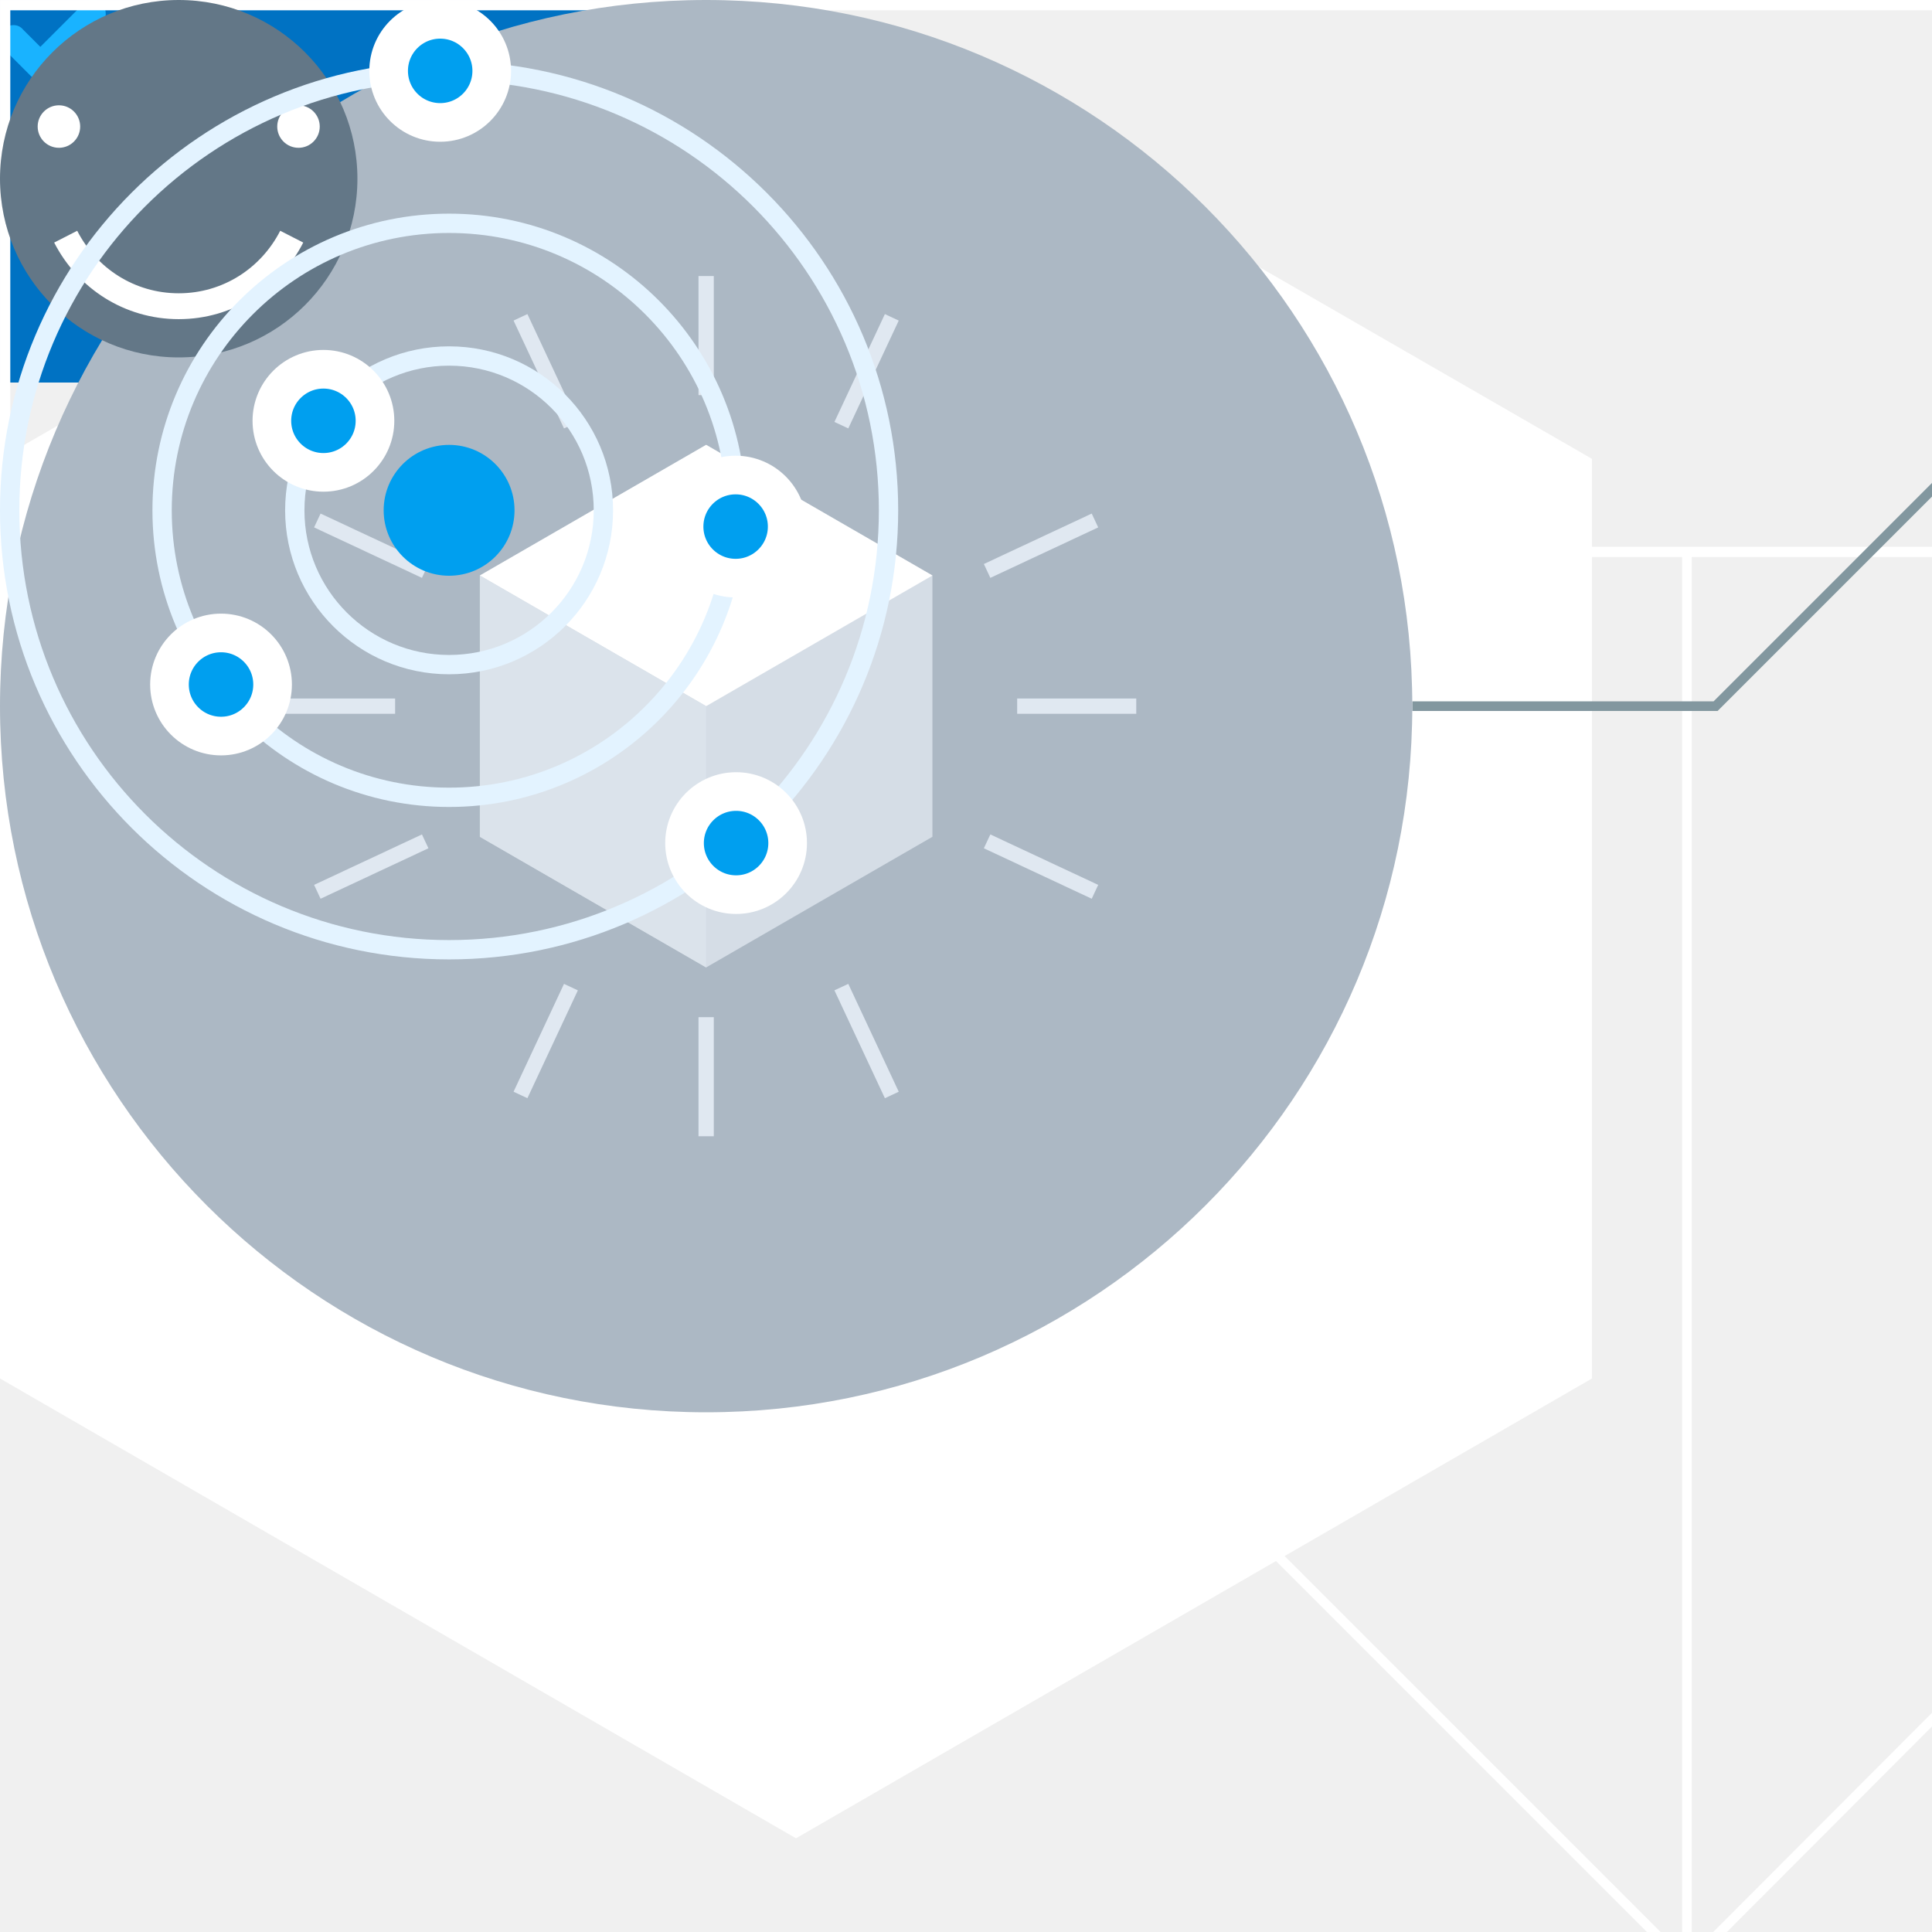
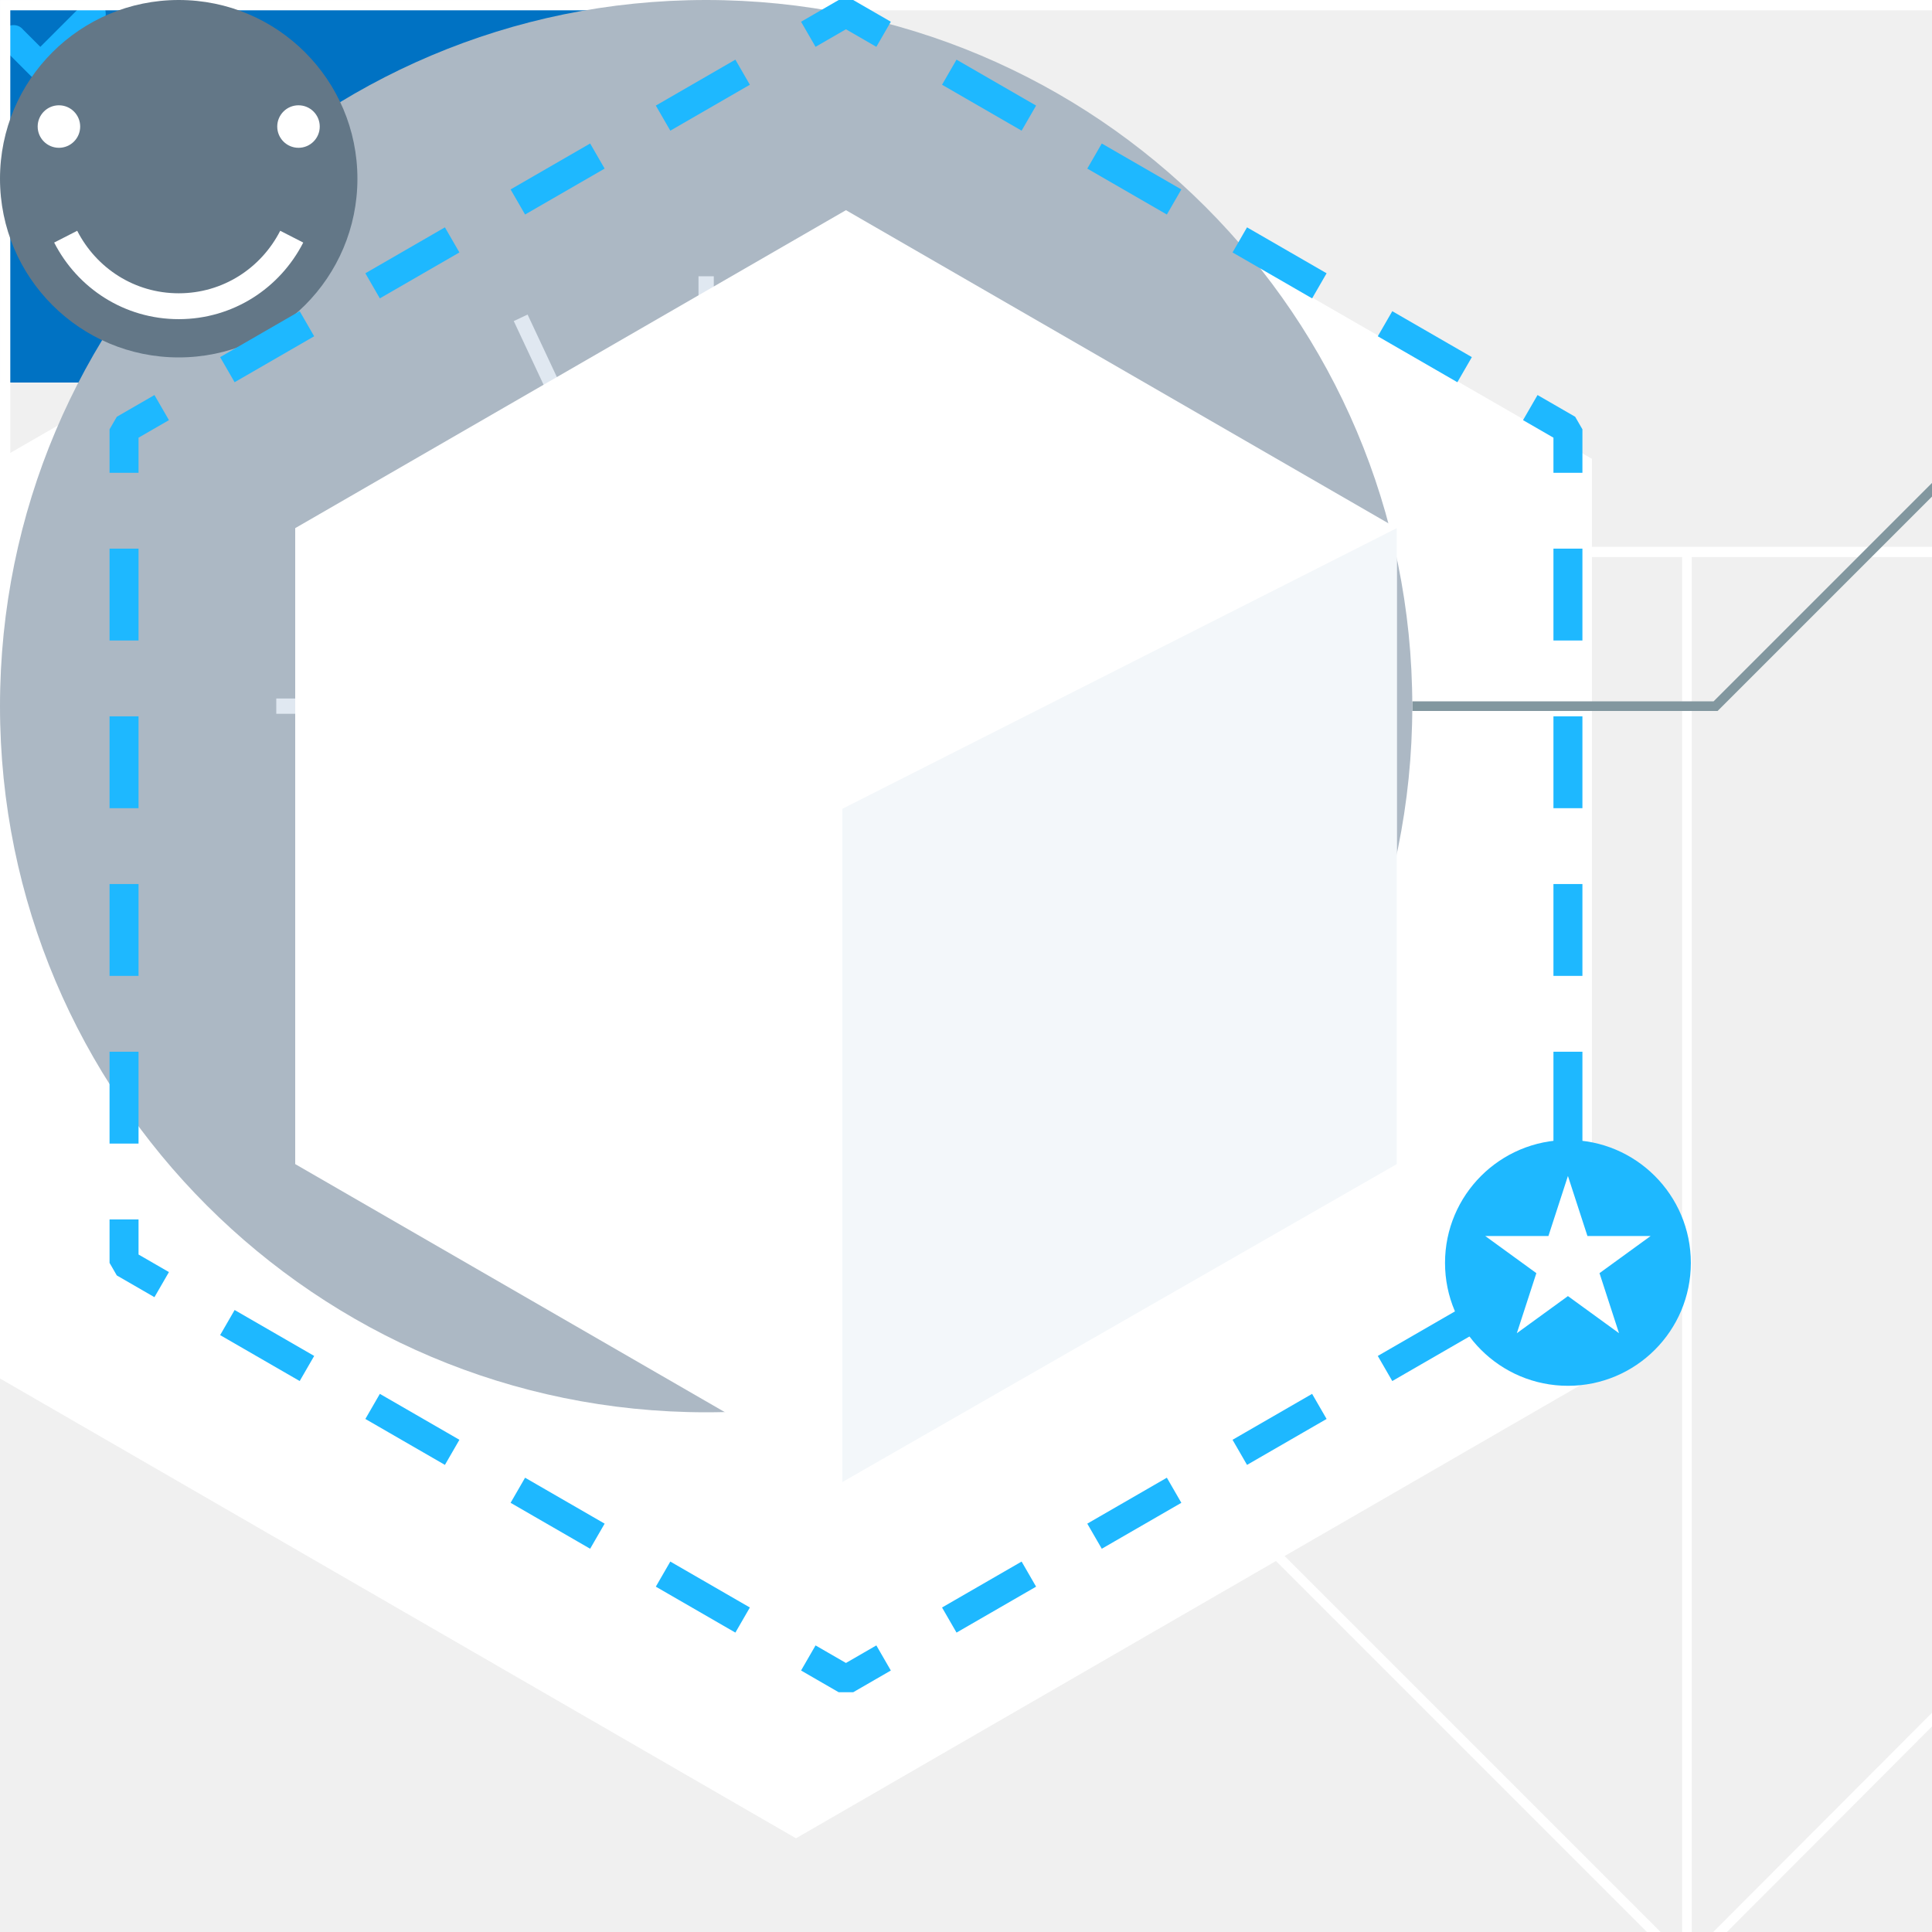
<svg xmlns="http://www.w3.org/2000/svg" xmlns:xlink="http://www.w3.org/1999/xlink" version="1.1" id="Layer_1" x="0px" y="0px" viewBox="0 0 200 200" style="enable-background:new 0 0 200 200;" xml:space="preserve">
  <style type="text/css">
	.st0{fill:#95A1A8;}
	.st1{fill:#0072C3;}
	.st2{fill:#FFFFFF;}
	.st3{fill:#19B3FF;}
	.st4{fill:none;stroke:#FFFFFF;stroke-miterlimit:10;}
	.st5{fill:none;stroke:#FFFFFF;stroke-width:1.065;stroke-miterlimit:10;}
	.st6{fill:none;stroke:#82979F;stroke-miterlimit:10;}
	.st7{fill:#ACB8C4;}
	.st8{fill:#D5DDE6;}
	.st9{fill:#DBE3EB;}
	.st10{clip-path:url(#SVGID_2_);}
	.st11{opacity:0.39;fill:url(#SVGID_3_);enable-background:new    ;}
	.st12{opacity:0.39;fill:url(#SVGID_4_);enable-background:new    ;}
	.st13{opacity:0.39;fill:url(#SVGID_5_);enable-background:new    ;}
	.st14{opacity:0.72;fill:url(#SVGID_6_);enable-background:new    ;}
	.st15{opacity:0.13;fill:url(#SVGID_7_);enable-background:new    ;}
	.st16{fill:#637787;}
	.st17{fill:none;stroke:#E0E8F1;stroke-width:1.583;stroke-miterlimit:10;}
	.st18{fill:none;stroke:#E0E8F1;stroke-width:1.583;stroke-miterlimit:10;stroke-dasharray:10.5,3;}
	.st19{fill:none;stroke:#E0E8F1;stroke-width:1.583;stroke-miterlimit:10;stroke-dasharray:10.45,2.986;}
	.st20{fill:none;stroke:#E0E8F1;stroke-width:1.583;stroke-miterlimit:10;stroke-dasharray:10.513,3.004;}
	.st21{fill:#E2EAF3;}
	.st22{fill:none;stroke:#E0E8F1;stroke-width:1.583;stroke-miterlimit:10;stroke-dasharray:14,4;}
	.st23{fill:none;stroke:#FFFFFF;stroke-width:2.678;stroke-miterlimit:10;}
- 	.st24{fill:none;stroke:#E3F3FF;stroke-width:2;stroke-miterlimit:10;}
- 	.st25{fill:#009FEF;stroke:#FFFFFF;stroke-width:4;stroke-miterlimit:10;}
- 	.st26{fill:#009FEF;}
+ 	.st24{fill:none;stroke:#1EB8FF;stroke-width:3;stroke-linecap:square;stroke-linejoin:bevel;}
+ 	.st25{fill:none;stroke:#1EB8FF;stroke-width:3;stroke-linecap:square;stroke-linejoin:bevel;stroke-dasharray:6.511,10.851;}
+ 	.st26{fill:none;stroke:#1EB8FF;stroke-width:3;stroke-linecap:square;stroke-linejoin:bevel;stroke-dasharray:6.51,10.85;}
+ 	.st27{fill:none;stroke:#1EB8FF;stroke-width:3;stroke-linecap:square;stroke-linejoin:bevel;stroke-dasharray:6.51,10.85;}
+ 	.st28{fill:none;stroke:#1EB8FF;stroke-width:3;stroke-linecap:square;stroke-linejoin:bevel;stroke-dasharray:6.511,10.851;}
+ 	.st29{fill:none;stroke:#43C4A6;stroke-width:2.307;stroke-miterlimit:10;}
+ 	.st30{fill:#F3F7FA;}
+ 	.st31{fill:#1EB8FF;}
+ 	.st32{fill:none;}
</style>
  <g id="cancel-x-btn_x60_15x15">
    <path class="st0" d="M14.3,13.1c0.2,0.2,0.2,0.4,0.2,0.6s-0.1,0.4-0.2,0.6c-0.2,0.2-0.4,0.2-0.6,0.2s-0.4-0.1-0.6-0.2L7.3,8.5   l-5.8,5.8c-0.2,0.2-0.4,0.2-0.6,0.2c-0.1,0-0.3,0-0.3-0.1c-0.1,0-0.2-0.1-0.3-0.2C0.1,14.1,0,13.9,0,13.6c0-0.2,0.1-0.4,0.2-0.6   L6,7.2L0.3,1.5C0.2,1.4,0.2,1.3,0.1,1.2C0.1,1.1,0,1,0,0.9s0.1-0.3,0.1-0.4s0.1-0.2,0.2-0.3C0.5,0,0.7,0,0.9,0s0.4,0.1,0.6,0.2   L7.3,6l5.8-5.8C13.3,0,13.5,0,13.7,0s0.4,0.1,0.6,0.2c0.1,0.1,0.1,0.2,0.2,0.3c0,0.1,0.1,0.2,0.1,0.3s0,0.2-0.1,0.3   c0,0.1-0.1,0.2-0.2,0.3L8.5,7.2L14.3,13.1z" />
  </g>
  <g id="back-x-btn_x60_9x15">
    <path class="st0" d="M0,7.2l7-7C7.2,0,7.4,0,7.6,0S8,0.1,8.2,0.2c0.1,0.1,0.1,0.2,0.2,0.3c0,0.1,0.1,0.2,0.1,0.3s0,0.2-0.1,0.3   c0,0.1-0.1,0.2-0.2,0.3L2.4,7.2L8.2,13c0.2,0.2,0.2,0.4,0.2,0.6S8.3,14,8.2,14.2c-0.2,0.2-0.4,0.2-0.6,0.2c-0.2,0-0.4-0.1-0.6-0.2   L0,7.2z" />
  </g>
  <g id="next-arrow-btn_x60_94x40">
    <polygon class="st1" points="81.3,0 0,0 0,39.6 81.3,39.6 93.5,19.8  " />
  </g>
  <g id="create-hex_x60_165x191">
    <polygon class="st2" points="164.8,142.7 82.4,190.3 0,142.7 0,47.5 82.4,0 164.8,47.5  " />
  </g>
  <g id="dropdown-check_x60_12x9">
    <path class="st3" d="M3.175,7.85l-2.8-2.8c-0.5-0.6-0.5-1.5,0-2c0.6-0.6,1.5-0.6,2,0l1.8,1.8l4.4-4.4c0.5-0.6,1.5-0.6,2,0   c0.5,0.5,0.5,1.5,0,2l-5.4,5.4c-0.3,0.3-0.6,0.4-1,0.4S3.475,8.15,3.175,7.85z" />
  </g>
  <g id="whats-next_x60_350x205">
    <line class="st4" x1="174.633" y1="57.033" x2="174.633" y2="203.433" />
    <polyline class="st4" points="125.433,154.233 174.633,203.433 223.733,154.233  " />
    <rect x="0.533" y="0.533" class="st5" width="348.1" height="56.6" />
  </g>
  <g id="next-process_x60_453x456">
    <polyline class="st6" points="215.6,35.1 177.6,73.1 146.2,73.1  " />
    <polyline class="st6" points="237.4,150.6 275.4,112.6 306.8,112.6  " />
    <polyline class="st6" points="215.6,305.1 177.6,343.1 146.2,343.1  " />
    <polyline class="st6" points="237.4,420.6 275.4,382.6 306.8,382.6  " />
    <circle class="st7" cx="379.9" cy="382.7" r="73.1" />
    <g>
-       <polygon class="st8" points="431.404,378.897 418.05,386.607 404.696,378.897 404.696,363.478 418.05,355.768 431.404,363.478       " />
-       <polygon class="st2" points="404.696,363.478 418.05,371.187 431.404,363.478 418.05,355.768   " />
-       <polygon class="st9" points="418.05,371.187 418.05,386.607 404.696,378.897 404.696,363.478   " />
-     </g>
-     <g>
-       <polygon class="st8" points="410.931,390.365 381.2,407.531 351.469,390.365 351.469,356.035 381.2,338.869 410.931,356.035   " />
-       <polygon class="st2" points="351.469,356.035 381.2,373.2 410.931,356.035 381.2,338.869   " />
-       <polygon class="st9" points="381.2,373.2 381.2,407.531 351.469,390.365 351.469,356.035   " />
-     </g>
-     <g>
-       <polygon class="st8" points="355.121,400.455 341.767,408.165 328.413,400.455 328.413,385.035 341.767,377.326 355.121,385.035       " />
-       <polygon class="st2" points="328.413,385.035 341.767,392.745 355.121,385.035 341.767,377.326   " />
-       <polygon class="st9" points="341.767,392.745 341.767,408.165 328.413,400.455 328.413,385.035   " />
-     </g>
-     <g>
-       <polygon class="st8" points="374.424,411.386 361.071,419.095 347.717,411.386 347.717,395.966 361.071,388.256 374.424,395.966       " />
-       <polygon class="st2" points="347.717,395.966 361.071,403.676 374.424,395.966 361.071,388.256   " />
-       <polygon class="st9" points="361.071,403.676 361.071,419.095 347.717,411.386 347.717,395.966   " />
+       <polygon class="st8" points="431.4,378.9 418.1,386.6 404.7,378.9 404.7,363.5 418.1,355.8 431.4,363.5   " />
+       <polygon class="st2" points="404.7,363.5 418.1,371.2 431.4,363.5 418.1,355.8   " />
+       <polygon class="st9" points="418.1,371.2 418.1,386.6 404.7,378.9 404.7,363.5   " />
+     </g>
+     <g>
+       <polygon class="st8" points="410.9,390.4 381.2,407.5 351.5,390.4 351.5,356 381.2,338.9 410.9,356   " />
+       <polygon class="st2" points="351.5,356 381.2,373.2 410.9,356 381.2,338.9   " />
+       <polygon class="st9" points="381.2,373.2 381.2,407.5 351.5,390.4 351.5,356   " />
+     </g>
+     <g>
+       <polygon class="st8" points="355.1,400.5 341.8,408.2 328.4,400.5 328.4,385 341.8,377.3 355.1,385   " />
+       <polygon class="st2" points="328.4,385 341.8,392.7 355.1,385 341.8,377.3   " />
+       <polygon class="st9" points="341.8,392.7 341.8,408.2 328.4,400.5 328.4,385   " />
+     </g>
+     <g>
+       <polygon class="st8" points="374.4,411.4 361.1,419.1 347.7,411.4 347.7,396 361.1,388.3 374.4,396   " />
+       <polygon class="st2" points="347.7,396 361.1,403.7 374.4,396 361.1,388.3   " />
+       <polygon class="st9" points="361.1,403.7 361.1,419.1 347.7,411.4 347.7,396   " />
    </g>
    <circle class="st7" cx="73.1" cy="343.1" r="73.1" />
-     <polygon class="st8" points="108.142,370.269 73.1,390.5 38.058,370.269 38.058,329.806 73.1,309.575 108.142,329.806  " />
-     <polygon class="st2" points="38.058,329.806 73.1,350.037 108.142,329.806 73.1,309.575  " />
-     <polygon class="st9" points="73.1,350.037 73.1,390.5 38.058,370.269 38.058,329.806  " />
-     <g>
-       <polygon class="st8" points="45.379,329.806 73.1,345.811 73.1,313.801   " />
-       <polygon class="st9" points="73.1,313.801 73.1,345.811 100.821,329.806   " />
+     <polygon class="st8" points="108.1,370.3 73.1,390.5 38.1,370.3 38.1,329.8 73.1,309.6 108.1,329.8  " />
+     <polygon class="st2" points="38.1,329.8 73.1,350 108.1,329.8 73.1,309.6  " />
+     <polygon class="st9" points="73.1,350 73.1,390.5 38.1,370.3 38.1,329.8  " />
+     <g>
+       <polygon class="st8" points="45.4,329.8 73.1,345.8 73.1,313.8   " />
+       <polygon class="st9" points="73.1,313.8 73.1,345.8 100.8,329.8   " />
    </g>
    <g>
      <g>
-         <defs>
-           <polygon id="SVGID_1_" points="45.379,329.806 73.1,345.811 100.821,329.806 100.821,274.618 45.379,274.618     " />
-         </defs>
-         <clipPath id="SVGID_2_">
-           <use xlink:href="#SVGID_1_" style="overflow:visible;" />
-         </clipPath>
-         <g class="st10">
-           <polygon class="st2" points="93.227,319.321 73.1,330.942 52.973,319.321 52.973,296.081 73.1,284.46 93.227,296.081     " />
-           <polygon class="st2" points="52.973,296.081 73.1,307.701 93.227,296.081 73.1,284.46     " />
-           <polygon class="st2" points="73.1,307.701 73.1,330.942 52.973,319.321 52.973,296.081     " />
-         </g>
-       </g>
-     </g>
-     <linearGradient id="SVGID_3_" gradientUnits="userSpaceOnUse" x1="91.061" y1="-105.171" x2="91.061" y2="-55.449" gradientTransform="matrix(1 0 0 -1 0 202)">
-       <stop offset="0" style="stop-color:#FFFFFF" />
-       <stop offset="1" style="stop-color:#FFFFFF;stop-opacity:0" />
-     </linearGradient>
-     <polygon class="st11" points="93.737,228.74 88.386,231.816 88.386,316.92 93.737,313.844  " />
-     <linearGradient id="SVGID_4_" gradientUnits="userSpaceOnUse" x1="66.401" y1="-106.236" x2="66.401" y2="-56.514" gradientTransform="matrix(1 0 0 -1 0 202)">
-       <stop offset="0" style="stop-color:#FFFFFF" />
-       <stop offset="1" style="stop-color:#FFFFFF;stop-opacity:0" />
-     </linearGradient>
-     <polygon class="st12" points="69.077,229.806 63.725,232.882 63.725,317.985 69.077,314.909  " />
-     <linearGradient id="SVGID_5_" gradientUnits="userSpaceOnUse" x1="61.725" y1="-101.906" x2="61.725" y2="-49.459" gradientTransform="matrix(1 0 0 -1 0 202)">
-       <stop offset="0" style="stop-color:#FFFFFF" />
-       <stop offset="1" style="stop-color:#FFFFFF;stop-opacity:0" />
-     </linearGradient>
-     <polygon class="st13" points="67.899,221.176 55.551,229.086 55.551,314.189 67.899,306.28  " />
-     <linearGradient id="SVGID_6_" gradientUnits="userSpaceOnUse" x1="55.579" y1="-88.174" x2="55.579" y2="-37.897" gradientTransform="matrix(1 0 0 -1 0 202)">
-       <stop offset="0" style="stop-color:#FFFFFF" />
-       <stop offset="1" style="stop-color:#FFFFFF;stop-opacity:0" />
-     </linearGradient>
-     <polygon class="st14" points="58.255,235.51 52.903,238.586 52.903,296.969 58.255,293.893  " />
-     <linearGradient id="SVGID_7_" gradientUnits="userSpaceOnUse" x1="-531.283" y1="-106.412" x2="-531.283" y2="-57.481" gradientTransform="matrix(-1 0 0 -1 -447.5248 202)">
-       <stop offset="0" style="stop-color:#FFFFFF" />
-       <stop offset="1" style="stop-color:#FFFFFF;stop-opacity:0" />
-     </linearGradient>
-     <polygon class="st15" points="79.13,231.229 88.386,235.025 88.386,318.006 79.13,314.21  " />
+         <g>
+           <g>
+             <defs>
+               <polygon id="SVGID_1_" points="45.4,329.8 73.1,345.8 100.8,329.8 100.8,274.6 45.4,274.6       " />
+             </defs>
+             <clipPath id="SVGID_2_">
+               <use xlink:href="#SVGID_1_" style="overflow:visible;" />
+             </clipPath>
+             <g class="st10">
+               <polygon class="st2" points="93.2,319.3 73.1,330.9 53,319.3 53,296.1 73.1,284.5 93.2,296.1       " />
+               <polygon class="st2" points="53,296.1 73.1,307.7 93.2,296.1 73.1,284.5       " />
+               <polygon class="st2" points="73.1,307.7 73.1,330.9 53,319.3 53,296.1       " />
+             </g>
+           </g>
+         </g>
+       </g>
+     </g>
+     <linearGradient id="SVGID_3_" gradientUnits="userSpaceOnUse" x1="91.05" y1="-105.171" x2="91.05" y2="-55.449" gradientTransform="matrix(1 0 0 -1 0 202)">
+       <stop offset="0" style="stop-color:#FFFFFF" />
+       <stop offset="1" style="stop-color:#FFFFFF;stop-opacity:0" />
+     </linearGradient>
+     <polygon class="st11" points="93.7,228.7 88.4,231.8 88.4,316.9 93.7,313.8  " />
+     <linearGradient id="SVGID_4_" gradientUnits="userSpaceOnUse" x1="66.4" y1="-106.236" x2="66.4" y2="-56.514" gradientTransform="matrix(1 0 0 -1 0 202)">
+       <stop offset="0" style="stop-color:#FFFFFF" />
+       <stop offset="1" style="stop-color:#FFFFFF;stop-opacity:0" />
+     </linearGradient>
+     <polygon class="st12" points="69.1,229.8 63.7,232.9 63.7,318 69.1,314.9  " />
+     <linearGradient id="SVGID_5_" gradientUnits="userSpaceOnUse" x1="61.75" y1="-101.906" x2="61.75" y2="-49.459" gradientTransform="matrix(1 0 0 -1 0 202)">
+       <stop offset="0" style="stop-color:#FFFFFF" />
+       <stop offset="1" style="stop-color:#FFFFFF;stop-opacity:0" />
+     </linearGradient>
+     <polygon class="st13" points="67.9,221.2 55.6,229.1 55.6,314.2 67.9,306.3  " />
+     <linearGradient id="SVGID_6_" gradientUnits="userSpaceOnUse" x1="55.6" y1="-88.174" x2="55.6" y2="-37.897" gradientTransform="matrix(1 0 0 -1 0 202)">
+       <stop offset="0" style="stop-color:#FFFFFF" />
+       <stop offset="1" style="stop-color:#FFFFFF;stop-opacity:0" />
+     </linearGradient>
+     <polygon class="st14" points="58.3,235.5 52.9,238.6 52.9,297 58.3,293.9  " />
+     <linearGradient id="SVGID_7_" gradientUnits="userSpaceOnUse" x1="-2251.275" y1="-106.412" x2="-2251.275" y2="-57.481" gradientTransform="matrix(-1 0 0 -1 -2167.525 202)">
+       <stop offset="0" style="stop-color:#FFFFFF" />
+       <stop offset="1" style="stop-color:#FFFFFF;stop-opacity:0" />
+     </linearGradient>
+     <polygon class="st15" points="79.1,231.2 88.4,235 88.4,318 79.1,314.2  " />
    <circle class="st16" cx="226.5" cy="433" r="18.5" />
    <circle class="st16" cx="226.5" cy="298.5" r="18.5" />
    <circle class="st16" cx="226.5" cy="164" r="18.5" />
    <circle class="st16" cx="226.5" cy="29.6" r="18.5" />
    <path class="st2" d="M226.1,26.3l-2.2,2.3l-1.6-1.7l4.2-4.2h2.5V36h-2.8L226.1,26.3L226.1,26.3z" />
    <path class="st2" d="M221,168.2c5.5-4,7.1-5.4,7.1-7c0-1.2-1.1-1.7-2.2-1.7c-1.5,0-2.7,0.6-3.6,1.5l-1.6-1.9   c1.3-1.5,3.3-2.2,5.1-2.2c2.8,0,5.1,1.6,5.1,4.3c0,2.3-1.9,4.3-5.5,6.8h5.6v2.5h-10V168.2z" />
    <path class="st2" d="M222.2,301.9c0.9,1,2.4,1.5,3.7,1.5c1.6,0,2.5-0.7,2.5-1.7c0-1.1-0.8-1.6-2.7-1.6c-0.6,0-1.5,0-1.7,0v-2.5   c0.2,0,1.2,0,1.7,0c1.5,0,2.5-0.5,2.5-1.5c0-1.1-1.1-1.6-2.5-1.6c-1.3,0-2.5,0.5-3.4,1.4l-1.4-1.8c1.1-1.2,2.8-2.1,5.1-2.1   c3.1,0,5,1.4,5,3.6c0,1.7-1.4,2.8-2.9,3c1.4,0.1,3.1,1.2,3.1,3.2c0,2.3-2.1,3.9-5.3,3.9c-2.5,0-4.3-0.9-5.3-2.1L222.2,301.9z" />
    <path class="st2" d="M227.1,437.8h-6.4v-2.2l5.3-8.3h3.9v8.1h1.7v2.5h-1.7v2.8h-2.8V437.8L227.1,437.8z M223.5,435.3h3.6v-5.6   L223.5,435.3z" />
    <circle class="st7" cx="379.9" cy="112.7" r="73.1" />
    <g id="hex-platform_1_">
      <g id="_x3E_bg_1_">
        <g>
-           <polyline class="st17" points="419.2,127.6 419.2,134.6 413.132,138.09     " />
-           <line class="st18" x1="410.531" y1="139.585" x2="388.426" y2="152.298" />
-           <polyline class="st17" points="387.126,153.046 381.057,156.536 374.996,153.035     " />
-           <line class="st19" x1="372.41" y1="151.542" x2="350.433" y2="138.848" />
-           <polyline class="st17" points="349.14,138.101 343.079,134.6 343.079,127.6     " />
-           <line class="st20" x1="343.079" y1="124.596" x2="343.079" y2="99.066" />
-           <polyline class="st17" points="343.079,97.564 343.079,90.564 349.14,87.063     " />
-           <line class="st19" x1="351.726" y1="85.57" x2="373.703" y2="72.876" />
-           <polyline class="st17" points="374.996,72.129 381.057,68.628 387.126,72.118     " />
-           <line class="st18" x1="389.726" y1="73.614" x2="411.832" y2="86.327" />
-           <polyline class="st17" points="413.132,87.074 419.2,90.564 419.2,97.564     " />
-           <line class="st20" x1="419.2" y1="100.568" x2="419.2" y2="126.098" />
+           <polyline class="st17" points="419.2,127.6 419.2,134.6 413.1,138.1     " />
+           <line class="st18" x1="410.5" y1="139.6" x2="388.4" y2="152.3" />
+           <polyline class="st17" points="387.1,153 381.1,156.5 375,153     " />
+           <line class="st19" x1="372.4" y1="151.5" x2="350.4" y2="138.8" />
+           <polyline class="st17" points="349.1,138.1 343.1,134.6 343.1,127.6     " />
+           <line class="st20" x1="343.1" y1="124.6" x2="343.1" y2="99.1" />
+           <polyline class="st17" points="343.1,97.6 343.1,90.6 349.1,87.1     " />
+           <line class="st19" x1="351.7" y1="85.6" x2="373.7" y2="72.9" />
+           <polyline class="st17" points="375,72.1 381.1,68.6 387.1,72.1     " />
+           <line class="st18" x1="389.7" y1="73.6" x2="411.8" y2="86.3" />
+           <polyline class="st17" points="413.1,87.1 419.2,90.6 419.2,97.6     " />
+           <line class="st20" x1="419.2" y1="100.6" x2="419.2" y2="126.1" />
        </g>
      </g>
      <g id="logo-horizontal_1_">
        <g>
-           <polygon class="st2" points="399.72,132.472 380.894,142.13 361.577,132.308 380.403,122.486     " />
-           <polygon class="st21" points="391.698,128.379 380.566,134.109 369.271,128.216 380.403,122.486     " />
-           <polygon class="st8" points="380.894,142.13 399.72,132.472 399.72,135.255 380.894,144.913     " />
-           <polygon class="st9" points="380.894,142.13 361.577,132.308 361.577,135.091 380.894,144.913     " />
-         </g>
-         <g>
-           <polygon class="st8" points="381.057,126.415 396.446,118.557 396.446,120.849 381.057,128.707     " />
-           <polygon class="st9" points="381.057,126.415 365.669,118.557 365.669,120.849 381.057,128.707     " />
-           <polygon class="st2" points="396.446,118.557 381.057,126.415 365.669,118.557 381.057,110.699     " />
-           <polygon class="st21" points="392.353,116.429 381.057,122.322 369.762,116.429 381.057,110.699     " />
-         </g>
-         <g>
-           <polygon class="st8" points="381.057,114.137 399.72,104.479 399.72,107.425 381.057,116.92     " />
-           <polygon class="st9" points="381.057,114.137 362.395,104.479 362.395,107.425 381.057,116.92     " />
-           <polygon class="st2" points="399.72,104.479 381.057,114.137 362.395,104.479 381.057,94.984     " />
-           <polygon class="st21" points="394.809,102.023 381.057,109.062 367.306,102.023 381.057,94.984     " />
-         </g>
-         <g>
-           <polygon class="st2" points="399.72,89.746 380.894,99.404 362.068,89.746 380.894,80.087     " />
-           <polygon class="st8" points="380.894,99.404 399.72,89.746 399.72,92.692 380.894,102.351     " />
-           <polygon class="st9" points="380.894,99.404 362.068,89.746 362.068,92.692 380.894,102.351     " />
-         </g>
-       </g>
-     </g>
-     <path class="st22" d="M399.72,102.023" />
+           <polygon class="st2" points="399.7,132.5 380.9,142.1 361.6,132.3 380.4,122.5     " />
+           <polygon class="st21" points="391.7,128.4 380.6,134.1 369.3,128.2 380.4,122.5     " />
+           <polygon class="st8" points="380.9,142.1 399.7,132.5 399.7,135.3 380.9,144.9     " />
+           <polygon class="st9" points="380.9,142.1 361.6,132.3 361.6,135.1 380.9,144.9     " />
+         </g>
+         <g>
+           <polygon class="st8" points="381.1,126.4 396.4,118.6 396.4,120.8 381.1,128.7     " />
+           <polygon class="st9" points="381.1,126.4 365.7,118.6 365.7,120.8 381.1,128.7     " />
+           <polygon class="st2" points="396.4,118.6 381.1,126.4 365.7,118.6 381.1,110.7     " />
+           <polygon class="st21" points="392.4,116.4 381.1,122.3 369.8,116.4 381.1,110.7     " />
+         </g>
+         <g>
+           <polygon class="st8" points="381.1,114.1 399.7,104.5 399.7,107.4 381.1,116.9     " />
+           <polygon class="st9" points="381.1,114.1 362.4,104.5 362.4,107.4 381.1,116.9     " />
+           <polygon class="st2" points="399.7,104.5 381.1,114.1 362.4,104.5 381.1,95     " />
+           <polygon class="st21" points="394.8,102 381.1,109.1 367.3,102 381.1,95     " />
+         </g>
+         <g>
+           <polygon class="st2" points="399.7,89.7 380.9,99.4 362.1,89.7 380.9,80.1     " />
+           <polygon class="st8" points="380.9,99.4 399.7,89.7 399.7,92.7 380.9,102.4     " />
+           <polygon class="st9" points="380.9,99.4 362.1,89.7 362.1,92.7 380.9,102.4     " />
+         </g>
+       </g>
+     </g>
+     <path class="st22" d="M399.7,102" />
    <circle class="st7" cx="73.1" cy="73.1" r="73.1" />
-     <polygon class="st8" points="96.524,86.624 73.1,100.148 49.676,86.624 49.676,59.576 73.1,46.052 96.524,59.576  " />
-     <polygon class="st2" points="49.676,59.576 73.1,73.1 96.524,59.576 73.1,46.052  " />
-     <polygon class="st9" points="73.1,73.1 73.1,100.148 49.676,86.624 49.676,59.576  " />
-     <line class="st17" x1="73.1" y1="40.903" x2="73.1" y2="28.576" />
-     <line class="st17" x1="87.097" y1="44.015" x2="92.32" y2="32.85" />
-     <line class="st17" x1="59.103" y1="44.015" x2="53.88" y2="32.85" />
-     <line class="st17" x1="73.1" y1="105.297" x2="73.1" y2="117.624" />
-     <line class="st17" x1="87.097" y1="102.185" x2="92.32" y2="113.35" />
-     <line class="st17" x1="59.103" y1="102.185" x2="53.88" y2="113.35" />
-     <line class="st17" x1="105.297" y1="73.1" x2="117.624" y2="73.1" />
-     <line class="st17" x1="102.185" y1="87.097" x2="113.35" y2="92.32" />
-     <line class="st17" x1="102.185" y1="59.103" x2="113.35" y2="53.88" />
-     <line class="st17" x1="40.903" y1="73.1" x2="28.576" y2="73.1" />
-     <line class="st17" x1="44.015" y1="87.097" x2="32.85" y2="92.32" />
-     <line class="st17" x1="44.015" y1="59.103" x2="32.85" y2="53.88" />
+     <polygon class="st8" points="96.5,86.6 73.1,100.1 49.7,86.6 49.7,59.6 73.1,46.1 96.5,59.6  " />
+     <polygon class="st2" points="49.7,59.6 73.1,73.1 96.5,59.6 73.1,46.1  " />
+     <polygon class="st9" points="73.1,73.1 73.1,100.1 49.7,86.6 49.7,59.6  " />
+     <line class="st17" x1="73.1" y1="40.9" x2="73.1" y2="28.6" />
+     <line class="st17" x1="87.1" y1="44" x2="92.3" y2="32.9" />
+     <line class="st17" x1="59.1" y1="44" x2="53.9" y2="32.9" />
+     <line class="st17" x1="73.1" y1="105.3" x2="73.1" y2="117.6" />
+     <line class="st17" x1="87.1" y1="102.2" x2="92.3" y2="113.4" />
+     <line class="st17" x1="59.1" y1="102.2" x2="53.9" y2="113.4" />
+     <line class="st17" x1="105.3" y1="73.1" x2="117.6" y2="73.1" />
+     <line class="st17" x1="102.2" y1="87.1" x2="113.3" y2="92.3" />
+     <line class="st17" x1="102.2" y1="59.1" x2="113.3" y2="53.9" />
+     <line class="st17" x1="40.9" y1="73.1" x2="28.6" y2="73.1" />
+     <line class="st17" x1="44" y1="87.1" x2="32.8" y2="92.3" />
+     <line class="st17" x1="44" y1="59.1" x2="32.8" y2="53.9" />
  </g>
  <g id="gray-smiler_x60_37x37">
    <circle class="st16" cx="18.5" cy="18.5" r="18.5" />
    <path class="st23" d="M6.8,24.5c2.2,4.3,6.6,7.2,11.7,7.2s9.5-2.9,11.7-7.2" />
    <circle class="st2" cx="30.9" cy="13.1" r="2.2" />
    <circle class="st2" cx="6.1" cy="13.1" r="2.2" />
  </g>
-   <g id="custom-provider-atoms_x60_93x100">
-     <circle class="st24" cx="46.49" cy="52.827" r="29.71" />
-     <circle class="st24" cx="46.49" cy="52.827" r="45.49" />
-     <circle class="st24" cx="46.49" cy="52.827" r="15.974" />
-     <circle class="st25" cx="76.2" cy="87.276" r="5.337" />
-     <circle class="st25" cx="45.568" cy="7.337" r="5.337" />
-     <circle class="st25" cx="33.481" cy="43.562" r="5.337" />
-     <circle class="st25" cx="22.881" cy="70.86" r="5.337" />
-     <circle class="st25" cx="76.152" cy="54.512" r="5.337" />
-     <circle class="st26" cx="46.49" cy="52.827" r="6.773" />
+   <g id="no-provider-illo_x60_176x176">
+     <polygon class="st2" points="144.594,120.506 87.573,153.424 30.56,120.506 30.56,54.673 87.573,21.757 144.594,54.673  " />
+     <g>
+       <g>
+         <polyline class="st24" points="162.312,127.734 162.312,130.734 159.714,132.234    " />
+         <line class="st25" x1="150.316" y1="137.66" x2="94.869" y2="169.67" />
+         <polyline class="st24" points="90.17,172.382 87.572,173.882 84.974,172.382    " />
+         <line class="st26" x1="75.577" y1="166.957" x2="20.138" y2="134.947" />
+         <polyline class="st24" points="15.439,132.234 12.841,130.734 12.841,127.734    " />
+         <line class="st27" x1="12.841" y1="116.884" x2="12.841" y2="52.868" />
+         <polyline class="st24" points="12.841,47.443 12.841,44.443 15.44,42.943    " />
+         <line class="st27" x1="24.836" y1="37.518" x2="80.276" y2="5.511" />
+         <polyline class="st24" points="84.974,2.799 87.572,1.299 90.17,2.799    " />
+         <line class="st28" x1="99.568" y1="8.224" x2="155.015" y2="40.231" />
+         <polyline class="st24" points="159.714,42.943 162.312,44.443 162.312,47.443    " />
+         <line class="st27" x1="162.312" y1="58.293" x2="162.312" y2="122.309" />
+       </g>
+     </g>
+     <path class="st29" d="M88.039,110.436" />
+     <path class="st29" d="M87.577,67.27" />
+     <path class="st29" d="M66.69,88.851" />
+     <path class="st29" d="M109.851,88.851" />
+     <polygon class="st30" points="144.594,54.673 87.197,83.728 87.197,153.424 144.594,120.506  " />
+     <circle class="st31" cx="162.312" cy="130.734" r="12.724" />
+     <circle class="st32" cx="12.724" cy="130.734" r="12.724" />
+     <polygon class="st2" points="162.312,121.737 164.332,127.954 170.869,127.954 165.58,131.796 167.6,138.013 162.312,134.171    157.023,138.013 159.043,131.796 153.755,127.954 160.292,127.954  " />
  </g>
</svg>
